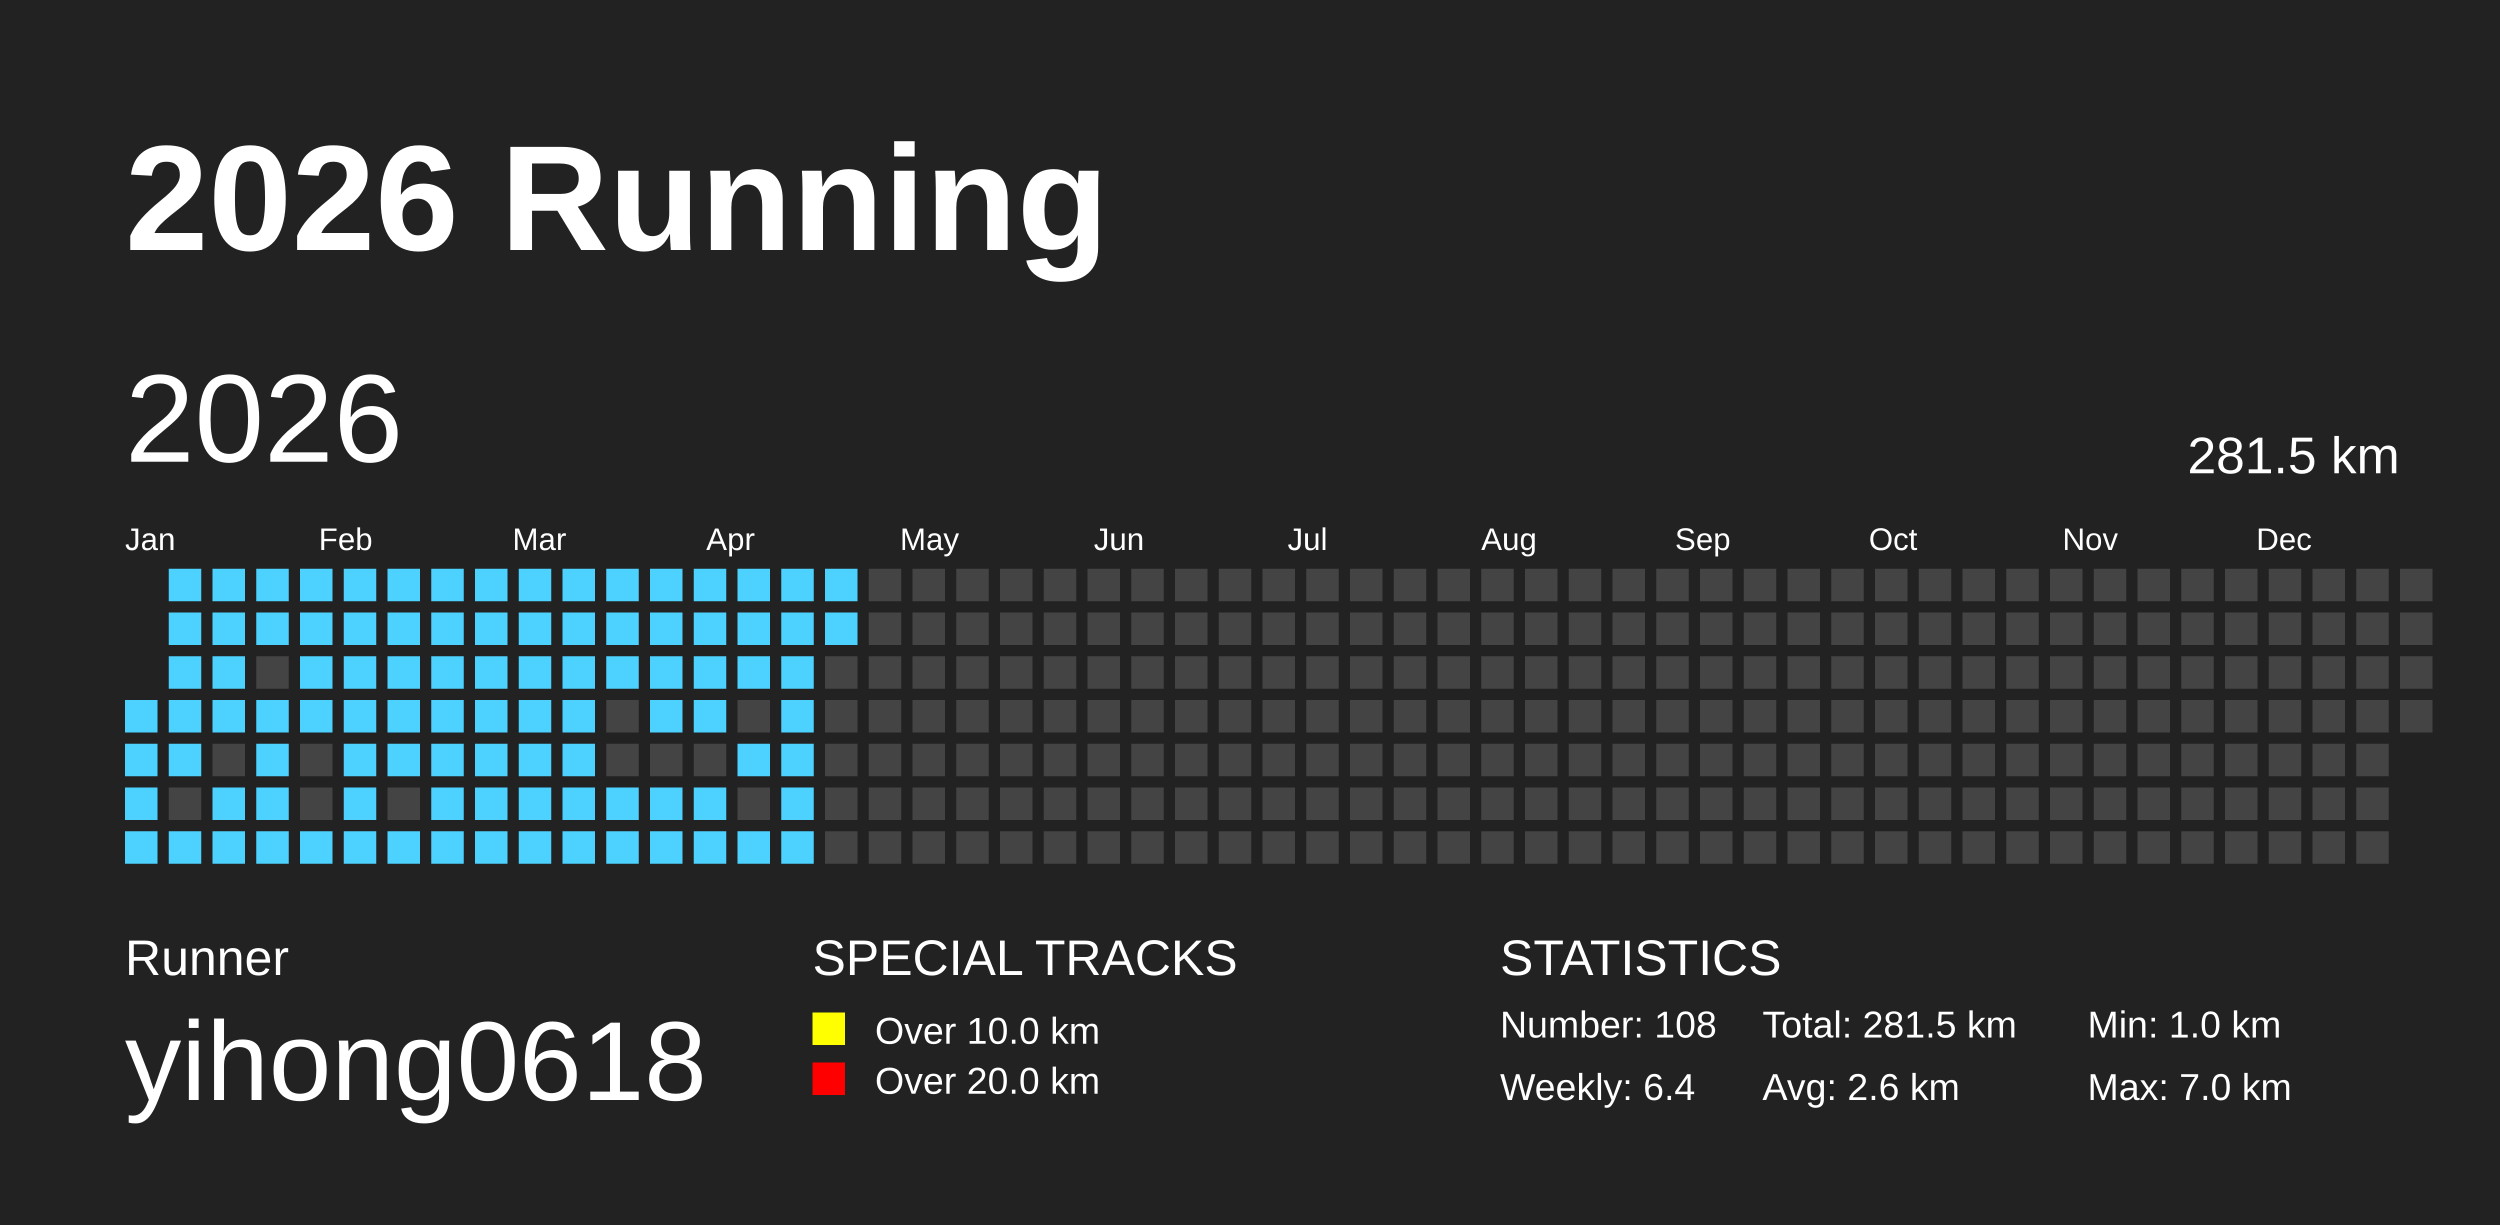
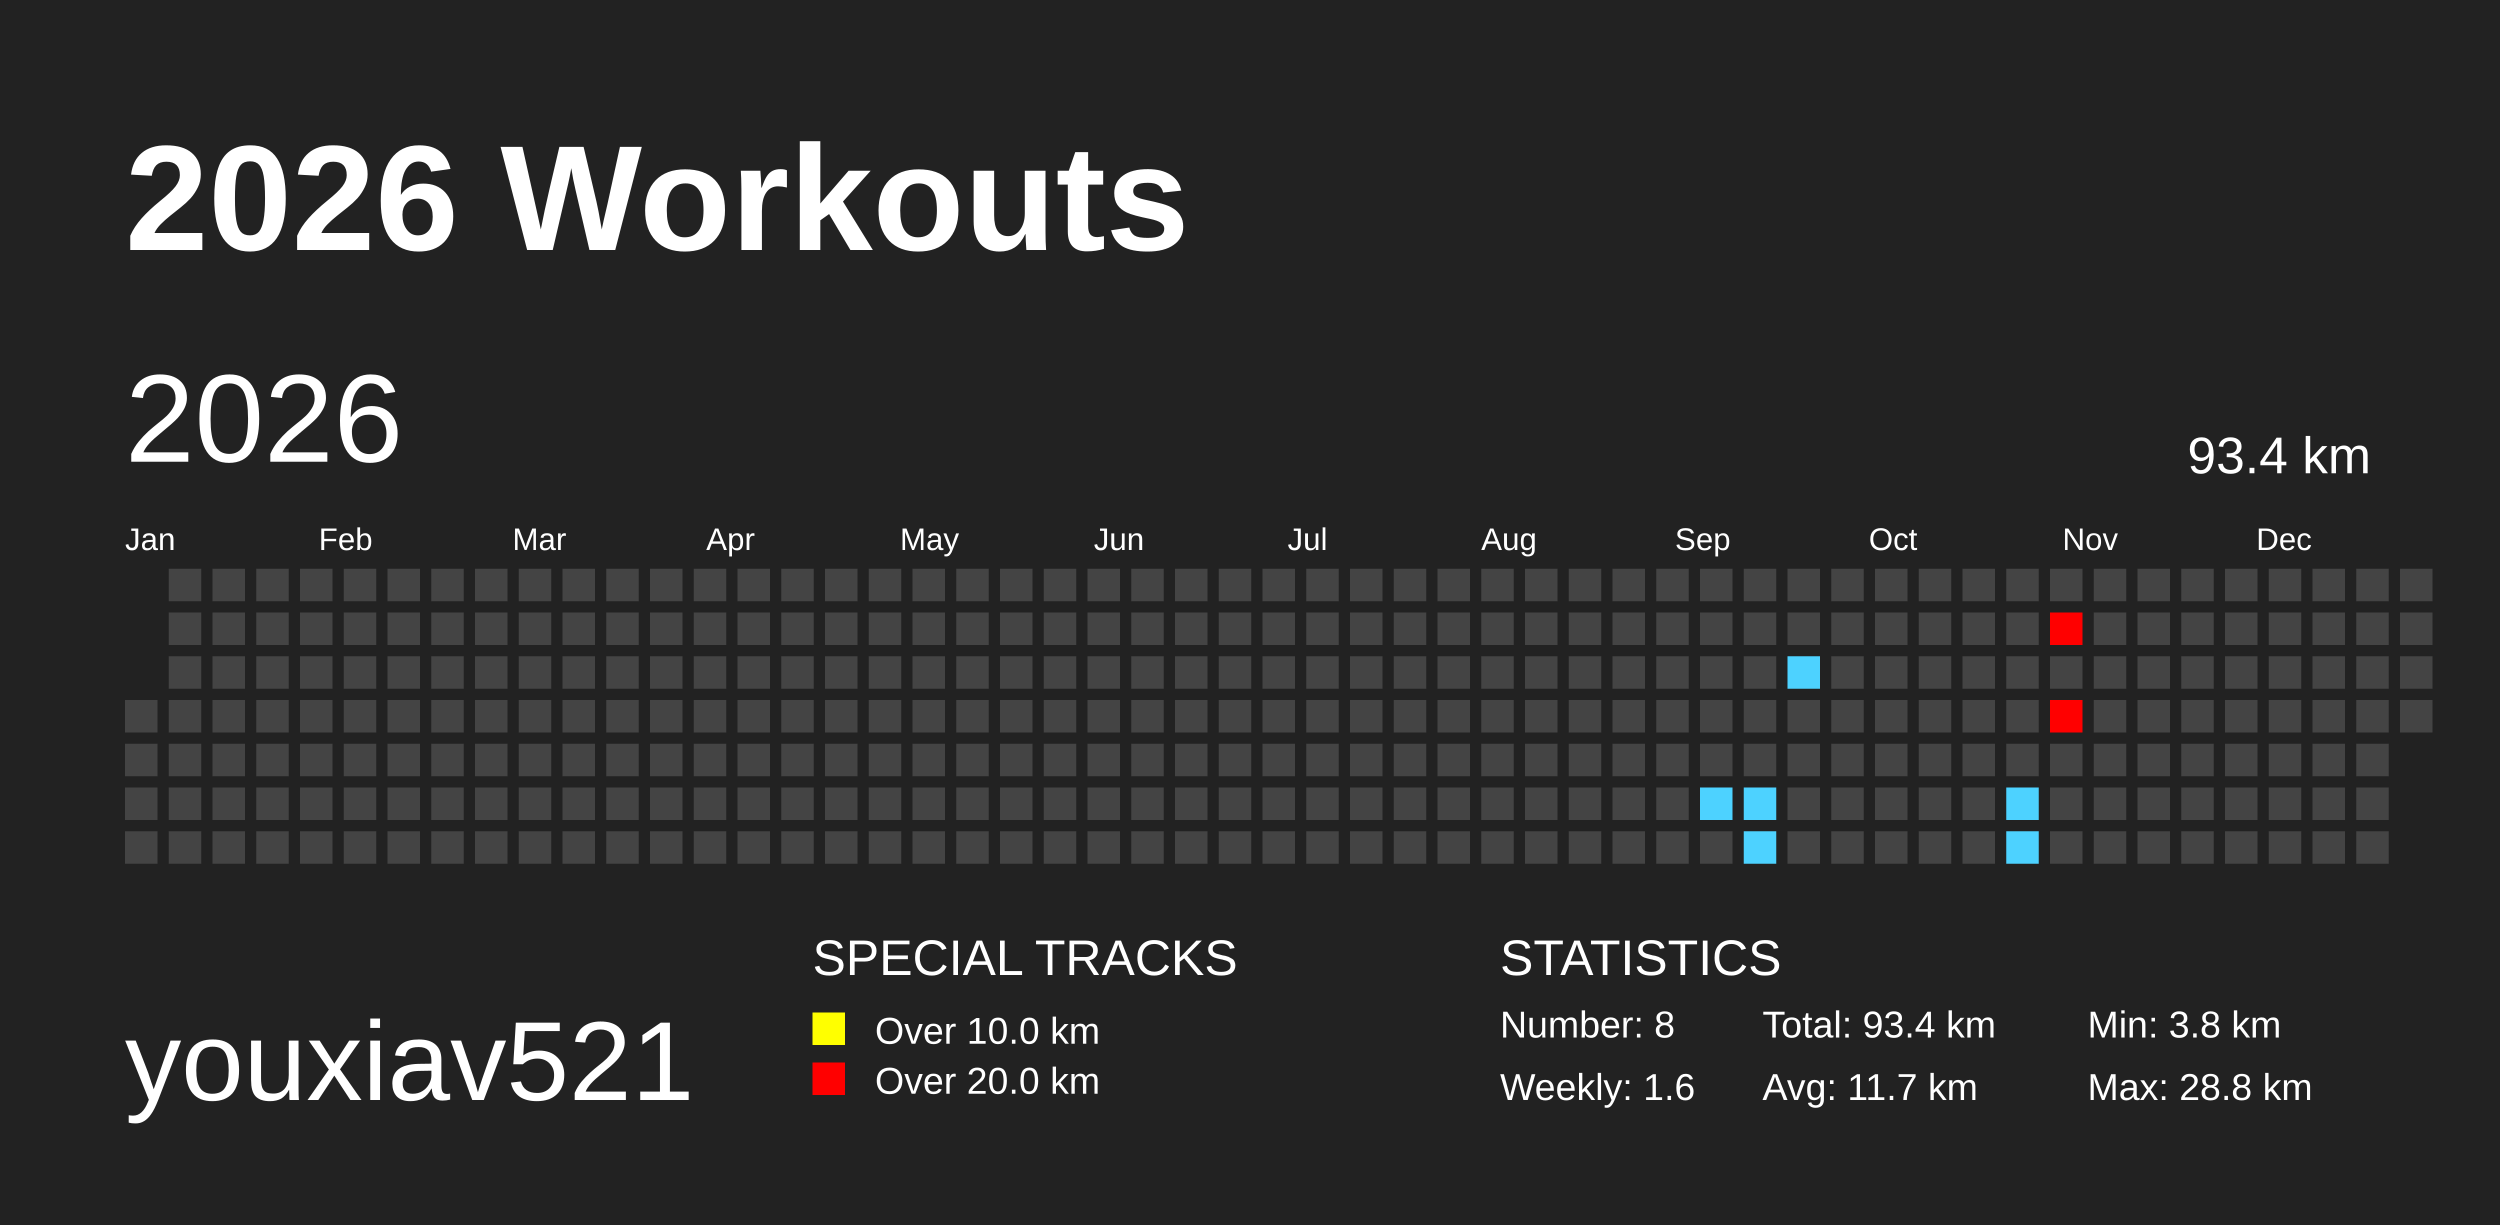
<svg xmlns="http://www.w3.org/2000/svg" baseProfile="full" height="98mm" version="1.1" viewBox="0,0,200,98" width="200mm">
-   <defs />
+   <defs>
+     <pattern height="2" id="indoor-stripe" patternUnits="userSpaceOnUse" width="2">
+       <line stroke="white" stroke-opacity="0.45" stroke-width="0.5" x1="0" x2="2" y1="2" y2="0" />
+     </pattern>
+   </defs>
  <rect fill="#222222" height="98" width="200" x="0" y="0" />
-   <text fill="#FFFFFF" style="font-size:12px; font-family:Arial; font-weight:bold;" x="10" y="20">2026 Running</text>
-   <text fill="#FFFFFF" style="font-size:4px; font-family:Arial" x="10" y="78">Runner</text>
-   <text fill="#FFFFFF" style="font-size:9px; font-family:Arial" x="10" y="88">yihong0618</text>
+   <text fill="#FFFFFF" style="font-size:12px; font-family:Arial; font-weight:bold;" x="10" y="20">2026 Workouts</text>
+   <text fill="#FFFFFF" style="font-size:9px; font-family:Arial" x="10" y="88">youxiav521</text>
  <text fill="#FFFFFF" style="font-size:4px; font-family:Arial" x="65" y="78">SPECIAL TRACKS</text>
  <rect fill="yellow" height="2.6" width="2.6" x="65" y="81" />
  <text fill="#FFFFFF" style="font-size:3px; font-family:Arial" x="70" y="83.5">Over 10.0 km</text>
  <rect fill="red" height="2.6" width="2.6" x="65" y="85" />
  <text fill="#FFFFFF" style="font-size:3px; font-family:Arial" x="70" y="87.5">Over 20.0 km</text>
  <text fill="#FFFFFF" style="font-size:4px; font-family:Arial" x="120" y="78">STATISTICS</text>
-   <text fill="#FFFFFF" style="font-size:3px; font-family:Arial" x="120" y="83">Number: 108</text>
-   <text fill="#FFFFFF" style="font-size:3px; font-family:Arial" x="120" y="88">Weekly: 6.4</text>
-   <text fill="#FFFFFF" style="font-size:3px; font-family:Arial" x="141" y="83">Total: 281.5 km</text>
-   <text fill="#FFFFFF" style="font-size:3px; font-family:Arial" x="141" y="88">Avg: 2.6 km</text>
-   <text fill="#FFFFFF" style="font-size:3px; font-family:Arial" x="167" y="83">Min: 1.0 km</text>
-   <text fill="#FFFFFF" style="font-size:3px; font-family:Arial" x="167" y="88">Max: 7.0 km</text>
+   <text fill="#FFFFFF" style="font-size:3px; font-family:Arial" x="120" y="83">Number: 8</text>
+   <text fill="#FFFFFF" style="font-size:3px; font-family:Arial" x="120" y="88">Weekly: 1.6</text>
+   <text fill="#FFFFFF" style="font-size:3px; font-family:Arial" x="141" y="83">Total: 93.4 km</text>
+   <text fill="#FFFFFF" style="font-size:3px; font-family:Arial" x="141" y="88">Avg: 11.7 km</text>
+   <text fill="#FFFFFF" style="font-size:3px; font-family:Arial" x="167" y="83">Min: 3.8 km</text>
+   <text fill="#FFFFFF" style="font-size:3px; font-family:Arial" x="167" y="88">Max: 28.8 km</text>
  <text dominant-baseline="hanging" fill="#FFFFFF" style="font-size:10.0px; font-family:Arial;" x="10" y="30">2026</text>
-   <text dominant-baseline="hanging" fill="#FFFFFF" style="font-size:4.125px; font-family:Arial;" x="175" y="35">281.5 km</text>
+   <text dominant-baseline="hanging" fill="#FFFFFF" style="font-size:4.125px; font-family:Arial;" x="175" y="35">93.4 km</text>
  <text fill="#FFFFFF" style="font-size:2.5px; font-family:Arial" x="10.0" y="44">Jan</text>
  <text fill="#FFFFFF" style="font-size:2.5px; font-family:Arial" x="25.5" y="44">Feb</text>
  <text fill="#FFFFFF" style="font-size:2.5px; font-family:Arial" x="41.0" y="44">Mar</text>
  <text fill="#FFFFFF" style="font-size:2.5px; font-family:Arial" x="56.5" y="44">Apr</text>
  <text fill="#FFFFFF" style="font-size:2.5px; font-family:Arial" x="72.0" y="44">May</text>
  <text fill="#FFFFFF" style="font-size:2.5px; font-family:Arial" x="87.5" y="44">Jun</text>
  <text fill="#FFFFFF" style="font-size:2.5px; font-family:Arial" x="103.0" y="44">Jul</text>
  <text fill="#FFFFFF" style="font-size:2.5px; font-family:Arial" x="118.5" y="44">Aug</text>
  <text fill="#FFFFFF" style="font-size:2.5px; font-family:Arial" x="134.0" y="44">Sep</text>
  <text fill="#FFFFFF" style="font-size:2.5px; font-family:Arial" x="149.5" y="44">Oct</text>
  <text fill="#FFFFFF" style="font-size:2.5px; font-family:Arial" x="165.0" y="44">Nov</text>
  <text fill="#FFFFFF" style="font-size:2.5px; font-family:Arial" x="180.5" y="44">Dec</text>
-   <rect fill="#4DD2FF" height="2.6" width="2.6" x="10.0" y="56.0" />
-   <rect fill="#4DD2FF" height="2.6" width="2.6" x="10.0" y="59.5" />
-   <rect fill="#4DD2FF" height="2.6" width="2.6" x="10.0" y="63.0" />
-   <rect fill="#4DD2FF" height="2.6" width="2.6" x="10.0" y="66.5" />
-   <rect fill="#4DD2FF" height="2.6" width="2.6" x="13.5" y="45.5" />
-   <rect fill="#4DD2FF" height="2.6" width="2.6" x="13.5" y="49.0" />
-   <rect fill="#4DD2FF" height="2.6" width="2.6" x="13.5" y="52.5" />
-   <rect fill="#4DD2FF" height="2.6" width="2.6" x="13.5" y="56.0" />
-   <rect fill="#4DD2FF" height="2.6" width="2.6" x="13.5" y="59.5" />
+   <rect fill="#444444" height="2.6" width="2.6" x="10.0" y="56.0" />
+   <rect fill="#444444" height="2.6" width="2.6" x="10.0" y="59.5" />
+   <rect fill="#444444" height="2.6" width="2.6" x="10.0" y="63.0" />
+   <rect fill="#444444" height="2.6" width="2.6" x="10.0" y="66.5" />
+   <rect fill="#444444" height="2.6" width="2.6" x="13.5" y="45.5" />
+   <rect fill="#444444" height="2.6" width="2.6" x="13.5" y="49.0" />
+   <rect fill="#444444" height="2.6" width="2.6" x="13.5" y="52.5" />
+   <rect fill="#444444" height="2.6" width="2.6" x="13.5" y="56.0" />
+   <rect fill="#444444" height="2.6" width="2.6" x="13.5" y="59.5" />
  <rect fill="#444444" height="2.6" width="2.6" x="13.5" y="63.0" />
-   <rect fill="#4DD2FF" height="2.6" width="2.6" x="13.5" y="66.5" />
-   <rect fill="#4DD2FF" height="2.6" width="2.6" x="17.0" y="45.5" />
-   <rect fill="#4DD2FF" height="2.6" width="2.6" x="17.0" y="49.0" />
-   <rect fill="#4DD2FF" height="2.6" width="2.6" x="17.0" y="52.5" />
-   <rect fill="#4DD2FF" height="2.6" width="2.6" x="17.0" y="56.0" />
+   <rect fill="#444444" height="2.6" width="2.6" x="13.5" y="66.5" />
+   <rect fill="#444444" height="2.6" width="2.6" x="17.0" y="45.5" />
+   <rect fill="#444444" height="2.6" width="2.6" x="17.0" y="49.0" />
+   <rect fill="#444444" height="2.6" width="2.6" x="17.0" y="52.5" />
+   <rect fill="#444444" height="2.6" width="2.6" x="17.0" y="56.0" />
  <rect fill="#444444" height="2.6" width="2.6" x="17.0" y="59.5" />
-   <rect fill="#4DD2FF" height="2.6" width="2.6" x="17.0" y="63.0" />
-   <rect fill="#4DD2FF" height="2.6" width="2.6" x="17.0" y="66.5" />
-   <rect fill="#4DD2FF" height="2.6" width="2.6" x="20.5" y="45.5" />
-   <rect fill="#4DD2FF" height="2.6" width="2.6" x="20.5" y="49.0" />
+   <rect fill="#444444" height="2.6" width="2.6" x="17.0" y="63.0" />
+   <rect fill="#444444" height="2.6" width="2.6" x="17.0" y="66.5" />
+   <rect fill="#444444" height="2.6" width="2.6" x="20.5" y="45.5" />
+   <rect fill="#444444" height="2.6" width="2.6" x="20.5" y="49.0" />
  <rect fill="#444444" height="2.6" width="2.6" x="20.5" y="52.5" />
-   <rect fill="#4DD2FF" height="2.6" width="2.6" x="20.5" y="56.0" />
-   <rect fill="#4DD2FF" height="2.6" width="2.6" x="20.5" y="59.5" />
-   <rect fill="#4DD2FF" height="2.6" width="2.6" x="20.5" y="63.0" />
-   <rect fill="#4DD2FF" height="2.6" width="2.6" x="20.5" y="66.5" />
-   <rect fill="#4DD2FF" height="2.6" width="2.6" x="24.0" y="45.5" />
-   <rect fill="#4DD2FF" height="2.6" width="2.6" x="24.0" y="49.0" />
-   <rect fill="#4DD2FF" height="2.6" width="2.6" x="24.0" y="52.5" />
-   <rect fill="#4DD2FF" height="2.6" width="2.6" x="24.0" y="56.0" />
+   <rect fill="#444444" height="2.6" width="2.6" x="20.5" y="56.0" />
+   <rect fill="#444444" height="2.6" width="2.6" x="20.5" y="59.5" />
+   <rect fill="#444444" height="2.6" width="2.6" x="20.5" y="63.0" />
+   <rect fill="#444444" height="2.6" width="2.6" x="20.5" y="66.5" />
+   <rect fill="#444444" height="2.6" width="2.6" x="24.0" y="45.5" />
+   <rect fill="#444444" height="2.6" width="2.6" x="24.0" y="49.0" />
+   <rect fill="#444444" height="2.6" width="2.6" x="24.0" y="52.5" />
+   <rect fill="#444444" height="2.6" width="2.6" x="24.0" y="56.0" />
  <rect fill="#444444" height="2.6" width="2.6" x="24.0" y="59.5" />
  <rect fill="#444444" height="2.6" width="2.6" x="24.0" y="63.0" />
-   <rect fill="#4DD2FF" height="2.6" width="2.6" x="24.0" y="66.5" />
-   <rect fill="#4DD2FF" height="2.6" width="2.6" x="27.5" y="45.5" />
-   <rect fill="#4DD2FF" height="2.6" width="2.6" x="27.5" y="49.0" />
-   <rect fill="#4DD2FF" height="2.6" width="2.6" x="27.5" y="52.5" />
-   <rect fill="#4DD2FF" height="2.6" width="2.6" x="27.5" y="56.0" />
-   <rect fill="#4DD2FF" height="2.6" width="2.6" x="27.5" y="59.5" />
-   <rect fill="#4DD2FF" height="2.6" width="2.6" x="27.5" y="63.0" />
-   <rect fill="#4DD2FF" height="2.6" width="2.6" x="27.5" y="66.5" />
-   <rect fill="#4DD2FF" height="2.6" width="2.6" x="31.0" y="45.5" />
-   <rect fill="#4DD2FF" height="2.6" width="2.6" x="31.0" y="49.0" />
-   <rect fill="#4DD2FF" height="2.6" width="2.6" x="31.0" y="52.5" />
-   <rect fill="#4DD2FF" height="2.6" width="2.6" x="31.0" y="56.0" />
-   <rect fill="#4DD2FF" height="2.6" width="2.6" x="31.0" y="59.5" />
+   <rect fill="#444444" height="2.6" width="2.6" x="24.0" y="66.5" />
+   <rect fill="#444444" height="2.6" width="2.6" x="27.5" y="45.5" />
+   <rect fill="#444444" height="2.6" width="2.6" x="27.5" y="49.0" />
+   <rect fill="#444444" height="2.6" width="2.6" x="27.5" y="52.5" />
+   <rect fill="#444444" height="2.6" width="2.6" x="27.5" y="56.0" />
+   <rect fill="#444444" height="2.6" width="2.6" x="27.5" y="59.5" />
+   <rect fill="#444444" height="2.6" width="2.6" x="27.5" y="63.0" />
+   <rect fill="#444444" height="2.6" width="2.6" x="27.5" y="66.5" />
+   <rect fill="#444444" height="2.6" width="2.6" x="31.0" y="45.5" />
+   <rect fill="#444444" height="2.6" width="2.6" x="31.0" y="49.0" />
+   <rect fill="#444444" height="2.6" width="2.6" x="31.0" y="52.5" />
+   <rect fill="#444444" height="2.6" width="2.6" x="31.0" y="56.0" />
+   <rect fill="#444444" height="2.6" width="2.6" x="31.0" y="59.5" />
  <rect fill="#444444" height="2.6" width="2.6" x="31.0" y="63.0" />
-   <rect fill="#4DD2FF" height="2.6" width="2.6" x="31.0" y="66.5" />
-   <rect fill="#4DD2FF" height="2.6" width="2.6" x="34.5" y="45.5" />
-   <rect fill="#4DD2FF" height="2.6" width="2.6" x="34.5" y="49.0" />
-   <rect fill="#4DD2FF" height="2.6" width="2.6" x="34.5" y="52.5" />
-   <rect fill="#4DD2FF" height="2.6" width="2.6" x="34.5" y="56.0" />
-   <rect fill="#4DD2FF" height="2.6" width="2.6" x="34.5" y="59.5" />
-   <rect fill="#4DD2FF" height="2.6" width="2.6" x="34.5" y="63.0" />
-   <rect fill="#4DD2FF" height="2.6" width="2.6" x="34.5" y="66.5" />
-   <rect fill="#4DD2FF" height="2.6" width="2.6" x="38.0" y="45.5" />
-   <rect fill="#4DD2FF" height="2.6" width="2.6" x="38.0" y="49.0" />
-   <rect fill="#4DD2FF" height="2.6" width="2.6" x="38.0" y="52.5" />
-   <rect fill="#4DD2FF" height="2.6" width="2.6" x="38.0" y="56.0" />
-   <rect fill="#4DD2FF" height="2.6" width="2.6" x="38.0" y="59.5" />
-   <rect fill="#4DD2FF" height="2.6" width="2.6" x="38.0" y="63.0" />
-   <rect fill="#4DD2FF" height="2.6" width="2.6" x="38.0" y="66.5" />
-   <rect fill="#4DD2FF" height="2.6" width="2.6" x="41.5" y="45.5" />
-   <rect fill="#4DD2FF" height="2.6" width="2.6" x="41.5" y="49.0" />
-   <rect fill="#4DD2FF" height="2.6" width="2.6" x="41.5" y="52.5" />
-   <rect fill="#4DD2FF" height="2.6" width="2.6" x="41.5" y="56.0" />
-   <rect fill="#4DD2FF" height="2.6" width="2.6" x="41.5" y="59.5" />
-   <rect fill="#4DD2FF" height="2.6" width="2.6" x="41.5" y="63.0" />
-   <rect fill="#4DD2FF" height="2.6" width="2.6" x="41.5" y="66.5" />
-   <rect fill="#4DD2FF" height="2.6" width="2.6" x="45.0" y="45.5" />
-   <rect fill="#4DD2FF" height="2.6" width="2.6" x="45.0" y="49.0" />
-   <rect fill="#4DD2FF" height="2.6" width="2.6" x="45.0" y="52.5" />
-   <rect fill="#4DD2FF" height="2.6" width="2.6" x="45.0" y="56.0" />
-   <rect fill="#4DD2FF" height="2.6" width="2.6" x="45.0" y="59.5" />
-   <rect fill="#4DD2FF" height="2.6" width="2.6" x="45.0" y="63.0" />
-   <rect fill="#4DD2FF" height="2.6" width="2.6" x="45.0" y="66.5" />
-   <rect fill="#4DD2FF" height="2.6" width="2.6" x="48.5" y="45.5" />
-   <rect fill="#4DD2FF" height="2.6" width="2.6" x="48.5" y="49.0" />
-   <rect fill="#4DD2FF" height="2.6" width="2.6" x="48.5" y="52.5" />
+   <rect fill="#444444" height="2.6" width="2.6" x="31.0" y="66.5" />
+   <rect fill="#444444" height="2.6" width="2.6" x="34.5" y="45.5" />
+   <rect fill="#444444" height="2.6" width="2.6" x="34.5" y="49.0" />
+   <rect fill="#444444" height="2.6" width="2.6" x="34.5" y="52.5" />
+   <rect fill="#444444" height="2.6" width="2.6" x="34.5" y="56.0" />
+   <rect fill="#444444" height="2.6" width="2.6" x="34.5" y="59.5" />
+   <rect fill="#444444" height="2.6" width="2.6" x="34.5" y="63.0" />
+   <rect fill="#444444" height="2.6" width="2.6" x="34.5" y="66.5" />
+   <rect fill="#444444" height="2.6" width="2.6" x="38.0" y="45.5" />
+   <rect fill="#444444" height="2.6" width="2.6" x="38.0" y="49.0" />
+   <rect fill="#444444" height="2.6" width="2.6" x="38.0" y="52.5" />
+   <rect fill="#444444" height="2.6" width="2.6" x="38.0" y="56.0" />
+   <rect fill="#444444" height="2.6" width="2.6" x="38.0" y="59.5" />
+   <rect fill="#444444" height="2.6" width="2.6" x="38.0" y="63.0" />
+   <rect fill="#444444" height="2.6" width="2.6" x="38.0" y="66.5" />
+   <rect fill="#444444" height="2.6" width="2.6" x="41.5" y="45.5" />
+   <rect fill="#444444" height="2.6" width="2.6" x="41.5" y="49.0" />
+   <rect fill="#444444" height="2.6" width="2.6" x="41.5" y="52.5" />
+   <rect fill="#444444" height="2.6" width="2.6" x="41.5" y="56.0" />
+   <rect fill="#444444" height="2.6" width="2.6" x="41.5" y="59.5" />
+   <rect fill="#444444" height="2.6" width="2.6" x="41.5" y="63.0" />
+   <rect fill="#444444" height="2.6" width="2.6" x="41.5" y="66.5" />
+   <rect fill="#444444" height="2.6" width="2.6" x="45.0" y="45.5" />
+   <rect fill="#444444" height="2.6" width="2.6" x="45.0" y="49.0" />
+   <rect fill="#444444" height="2.6" width="2.6" x="45.0" y="52.5" />
+   <rect fill="#444444" height="2.6" width="2.6" x="45.0" y="56.0" />
+   <rect fill="#444444" height="2.6" width="2.6" x="45.0" y="59.5" />
+   <rect fill="#444444" height="2.6" width="2.6" x="45.0" y="63.0" />
+   <rect fill="#444444" height="2.6" width="2.6" x="45.0" y="66.5" />
+   <rect fill="#444444" height="2.6" width="2.6" x="48.5" y="45.5" />
+   <rect fill="#444444" height="2.6" width="2.6" x="48.5" y="49.0" />
+   <rect fill="#444444" height="2.6" width="2.6" x="48.5" y="52.5" />
  <rect fill="#444444" height="2.6" width="2.6" x="48.5" y="56.0" />
  <rect fill="#444444" height="2.6" width="2.6" x="48.5" y="59.5" />
-   <rect fill="#4DD2FF" height="2.6" width="2.6" x="48.5" y="63.0" />
-   <rect fill="#4DD2FF" height="2.6" width="2.6" x="48.5" y="66.5" />
-   <rect fill="#4DD2FF" height="2.6" width="2.6" x="52.0" y="45.5" />
-   <rect fill="#4DD2FF" height="2.6" width="2.6" x="52.0" y="49.0" />
-   <rect fill="#4DD2FF" height="2.6" width="2.6" x="52.0" y="52.5" />
-   <rect fill="#4DD2FF" height="2.6" width="2.6" x="52.0" y="56.0" />
+   <rect fill="#444444" height="2.6" width="2.6" x="48.5" y="63.0" />
+   <rect fill="#444444" height="2.6" width="2.6" x="48.5" y="66.5" />
+   <rect fill="#444444" height="2.6" width="2.6" x="52.0" y="45.5" />
+   <rect fill="#444444" height="2.6" width="2.6" x="52.0" y="49.0" />
+   <rect fill="#444444" height="2.6" width="2.6" x="52.0" y="52.5" />
+   <rect fill="#444444" height="2.6" width="2.6" x="52.0" y="56.0" />
  <rect fill="#444444" height="2.6" width="2.6" x="52.0" y="59.5" />
-   <rect fill="#4DD2FF" height="2.6" width="2.6" x="52.0" y="63.0" />
-   <rect fill="#4DD2FF" height="2.6" width="2.6" x="52.0" y="66.5" />
-   <rect fill="#4DD2FF" height="2.6" width="2.6" x="55.5" y="45.5" />
-   <rect fill="#4DD2FF" height="2.6" width="2.6" x="55.5" y="49.0" />
-   <rect fill="#4DD2FF" height="2.6" width="2.6" x="55.5" y="52.5" />
-   <rect fill="#4DD2FF" height="2.6" width="2.6" x="55.5" y="56.0" />
+   <rect fill="#444444" height="2.6" width="2.6" x="52.0" y="63.0" />
+   <rect fill="#444444" height="2.6" width="2.6" x="52.0" y="66.5" />
+   <rect fill="#444444" height="2.6" width="2.6" x="55.5" y="45.5" />
+   <rect fill="#444444" height="2.6" width="2.6" x="55.5" y="49.0" />
+   <rect fill="#444444" height="2.6" width="2.6" x="55.5" y="52.5" />
+   <rect fill="#444444" height="2.6" width="2.6" x="55.5" y="56.0" />
  <rect fill="#444444" height="2.6" width="2.6" x="55.5" y="59.5" />
-   <rect fill="#4DD2FF" height="2.6" width="2.6" x="55.5" y="63.0" />
-   <rect fill="#4DD2FF" height="2.6" width="2.6" x="55.5" y="66.5" />
-   <rect fill="#4DD2FF" height="2.6" width="2.6" x="59.0" y="45.5" />
-   <rect fill="#4DD2FF" height="2.6" width="2.6" x="59.0" y="49.0" />
-   <rect fill="#4DD2FF" height="2.6" width="2.6" x="59.0" y="52.5" />
+   <rect fill="#444444" height="2.6" width="2.6" x="55.5" y="63.0" />
+   <rect fill="#444444" height="2.6" width="2.6" x="55.5" y="66.5" />
+   <rect fill="#444444" height="2.6" width="2.6" x="59.0" y="45.5" />
+   <rect fill="#444444" height="2.6" width="2.6" x="59.0" y="49.0" />
+   <rect fill="#444444" height="2.6" width="2.6" x="59.0" y="52.5" />
  <rect fill="#444444" height="2.6" width="2.6" x="59.0" y="56.0" />
-   <rect fill="#4DD2FF" height="2.6" width="2.6" x="59.0" y="59.5" />
+   <rect fill="#444444" height="2.6" width="2.6" x="59.0" y="59.5" />
  <rect fill="#444444" height="2.6" width="2.6" x="59.0" y="63.0" />
-   <rect fill="#4DD2FF" height="2.6" width="2.6" x="59.0" y="66.5" />
-   <rect fill="#4DD2FF" height="2.6" width="2.6" x="62.5" y="45.5" />
-   <rect fill="#4DD2FF" height="2.6" width="2.6" x="62.5" y="49.0" />
-   <rect fill="#4DD2FF" height="2.6" width="2.6" x="62.5" y="52.5" />
-   <rect fill="#4DD2FF" height="2.6" width="2.6" x="62.5" y="56.0" />
-   <rect fill="#4DD2FF" height="2.6" width="2.6" x="62.5" y="59.5" />
-   <rect fill="#4DD2FF" height="2.6" width="2.6" x="62.5" y="63.0" />
-   <rect fill="#4DD2FF" height="2.6" width="2.6" x="62.5" y="66.5" />
-   <rect fill="#4DD2FF" height="2.6" width="2.6" x="66.0" y="45.5" />
-   <rect fill="#4DD2FF" height="2.6" width="2.6" x="66.0" y="49.0" />
+   <rect fill="#444444" height="2.6" width="2.6" x="59.0" y="66.5" />
+   <rect fill="#444444" height="2.6" width="2.6" x="62.5" y="45.5" />
+   <rect fill="#444444" height="2.6" width="2.6" x="62.5" y="49.0" />
+   <rect fill="#444444" height="2.6" width="2.6" x="62.5" y="52.5" />
+   <rect fill="#444444" height="2.6" width="2.6" x="62.5" y="56.0" />
+   <rect fill="#444444" height="2.6" width="2.6" x="62.5" y="59.5" />
+   <rect fill="#444444" height="2.6" width="2.6" x="62.5" y="63.0" />
+   <rect fill="#444444" height="2.6" width="2.6" x="62.5" y="66.5" />
+   <rect fill="#444444" height="2.6" width="2.6" x="66.0" y="45.5" />
+   <rect fill="#444444" height="2.6" width="2.6" x="66.0" y="49.0" />
  <rect fill="#444444" height="2.6" width="2.6" x="66.0" y="52.5" />
  <rect fill="#444444" height="2.6" width="2.6" x="66.0" y="56.0" />
  <rect fill="#444444" height="2.6" width="2.6" x="66.0" y="59.5" />
  <rect fill="#444444" height="2.6" width="2.6" x="66.0" y="63.0" />
  <rect fill="#444444" height="2.6" width="2.6" x="66.0" y="66.5" />
  <rect fill="#444444" height="2.6" width="2.6" x="69.5" y="45.5" />
  <rect fill="#444444" height="2.6" width="2.6" x="69.5" y="49.0" />
  <rect fill="#444444" height="2.6" width="2.6" x="69.5" y="52.5" />
  <rect fill="#444444" height="2.6" width="2.6" x="69.5" y="56.0" />
  <rect fill="#444444" height="2.6" width="2.6" x="69.5" y="59.5" />
  <rect fill="#444444" height="2.6" width="2.6" x="69.5" y="63.0" />
  <rect fill="#444444" height="2.6" width="2.6" x="69.5" y="66.5" />
  <rect fill="#444444" height="2.6" width="2.6" x="73.0" y="45.5" />
  <rect fill="#444444" height="2.6" width="2.6" x="73.0" y="49.0" />
  <rect fill="#444444" height="2.6" width="2.6" x="73.0" y="52.5" />
  <rect fill="#444444" height="2.6" width="2.6" x="73.0" y="56.0" />
  <rect fill="#444444" height="2.6" width="2.6" x="73.0" y="59.5" />
  <rect fill="#444444" height="2.6" width="2.6" x="73.0" y="63.0" />
  <rect fill="#444444" height="2.6" width="2.6" x="73.0" y="66.5" />
  <rect fill="#444444" height="2.6" width="2.6" x="76.5" y="45.5" />
  <rect fill="#444444" height="2.6" width="2.6" x="76.5" y="49.0" />
  <rect fill="#444444" height="2.6" width="2.6" x="76.5" y="52.5" />
  <rect fill="#444444" height="2.6" width="2.6" x="76.5" y="56.0" />
  <rect fill="#444444" height="2.6" width="2.6" x="76.5" y="59.5" />
  <rect fill="#444444" height="2.6" width="2.6" x="76.5" y="63.0" />
  <rect fill="#444444" height="2.6" width="2.6" x="76.5" y="66.5" />
  <rect fill="#444444" height="2.6" width="2.6" x="80.0" y="45.5" />
  <rect fill="#444444" height="2.6" width="2.6" x="80.0" y="49.0" />
  <rect fill="#444444" height="2.6" width="2.6" x="80.0" y="52.5" />
  <rect fill="#444444" height="2.6" width="2.6" x="80.0" y="56.0" />
  <rect fill="#444444" height="2.6" width="2.6" x="80.0" y="59.5" />
  <rect fill="#444444" height="2.6" width="2.6" x="80.0" y="63.0" />
  <rect fill="#444444" height="2.6" width="2.6" x="80.0" y="66.5" />
  <rect fill="#444444" height="2.6" width="2.6" x="83.5" y="45.5" />
  <rect fill="#444444" height="2.6" width="2.6" x="83.5" y="49.0" />
  <rect fill="#444444" height="2.6" width="2.6" x="83.5" y="52.5" />
  <rect fill="#444444" height="2.6" width="2.6" x="83.5" y="56.0" />
  <rect fill="#444444" height="2.6" width="2.6" x="83.5" y="59.5" />
  <rect fill="#444444" height="2.6" width="2.6" x="83.5" y="63.0" />
  <rect fill="#444444" height="2.6" width="2.6" x="83.5" y="66.5" />
  <rect fill="#444444" height="2.6" width="2.6" x="87.0" y="45.5" />
  <rect fill="#444444" height="2.6" width="2.6" x="87.0" y="49.0" />
  <rect fill="#444444" height="2.6" width="2.6" x="87.0" y="52.5" />
  <rect fill="#444444" height="2.6" width="2.6" x="87.0" y="56.0" />
  <rect fill="#444444" height="2.6" width="2.6" x="87.0" y="59.5" />
  <rect fill="#444444" height="2.6" width="2.6" x="87.0" y="63.0" />
  <rect fill="#444444" height="2.6" width="2.6" x="87.0" y="66.5" />
  <rect fill="#444444" height="2.6" width="2.6" x="90.5" y="45.5" />
  <rect fill="#444444" height="2.6" width="2.6" x="90.5" y="49.0" />
  <rect fill="#444444" height="2.6" width="2.6" x="90.5" y="52.5" />
  <rect fill="#444444" height="2.6" width="2.6" x="90.5" y="56.0" />
  <rect fill="#444444" height="2.6" width="2.6" x="90.5" y="59.5" />
  <rect fill="#444444" height="2.6" width="2.6" x="90.5" y="63.0" />
  <rect fill="#444444" height="2.6" width="2.6" x="90.5" y="66.5" />
  <rect fill="#444444" height="2.6" width="2.6" x="94.0" y="45.5" />
  <rect fill="#444444" height="2.6" width="2.6" x="94.0" y="49.0" />
  <rect fill="#444444" height="2.6" width="2.6" x="94.0" y="52.5" />
  <rect fill="#444444" height="2.6" width="2.6" x="94.0" y="56.0" />
  <rect fill="#444444" height="2.6" width="2.6" x="94.0" y="59.5" />
  <rect fill="#444444" height="2.6" width="2.6" x="94.0" y="63.0" />
  <rect fill="#444444" height="2.6" width="2.6" x="94.0" y="66.5" />
  <rect fill="#444444" height="2.6" width="2.6" x="97.5" y="45.5" />
  <rect fill="#444444" height="2.6" width="2.6" x="97.5" y="49.0" />
  <rect fill="#444444" height="2.6" width="2.6" x="97.5" y="52.5" />
  <rect fill="#444444" height="2.6" width="2.6" x="97.5" y="56.0" />
  <rect fill="#444444" height="2.6" width="2.6" x="97.5" y="59.5" />
  <rect fill="#444444" height="2.6" width="2.6" x="97.5" y="63.0" />
  <rect fill="#444444" height="2.6" width="2.6" x="97.5" y="66.5" />
  <rect fill="#444444" height="2.6" width="2.6" x="101.0" y="45.5" />
  <rect fill="#444444" height="2.6" width="2.6" x="101.0" y="49.0" />
  <rect fill="#444444" height="2.6" width="2.6" x="101.0" y="52.5" />
  <rect fill="#444444" height="2.6" width="2.6" x="101.0" y="56.0" />
  <rect fill="#444444" height="2.6" width="2.6" x="101.0" y="59.5" />
  <rect fill="#444444" height="2.6" width="2.6" x="101.0" y="63.0" />
  <rect fill="#444444" height="2.6" width="2.6" x="101.0" y="66.5" />
  <rect fill="#444444" height="2.6" width="2.6" x="104.5" y="45.5" />
  <rect fill="#444444" height="2.6" width="2.6" x="104.5" y="49.0" />
  <rect fill="#444444" height="2.6" width="2.6" x="104.5" y="52.5" />
  <rect fill="#444444" height="2.6" width="2.6" x="104.5" y="56.0" />
  <rect fill="#444444" height="2.6" width="2.6" x="104.5" y="59.5" />
  <rect fill="#444444" height="2.6" width="2.6" x="104.5" y="63.0" />
  <rect fill="#444444" height="2.6" width="2.6" x="104.5" y="66.5" />
  <rect fill="#444444" height="2.6" width="2.6" x="108.0" y="45.5" />
  <rect fill="#444444" height="2.6" width="2.6" x="108.0" y="49.0" />
  <rect fill="#444444" height="2.6" width="2.6" x="108.0" y="52.5" />
  <rect fill="#444444" height="2.6" width="2.6" x="108.0" y="56.0" />
  <rect fill="#444444" height="2.6" width="2.6" x="108.0" y="59.5" />
  <rect fill="#444444" height="2.6" width="2.6" x="108.0" y="63.0" />
  <rect fill="#444444" height="2.6" width="2.6" x="108.0" y="66.5" />
  <rect fill="#444444" height="2.6" width="2.6" x="111.5" y="45.5" />
  <rect fill="#444444" height="2.6" width="2.6" x="111.5" y="49.0" />
  <rect fill="#444444" height="2.6" width="2.6" x="111.5" y="52.5" />
  <rect fill="#444444" height="2.6" width="2.6" x="111.5" y="56.0" />
  <rect fill="#444444" height="2.6" width="2.6" x="111.5" y="59.5" />
  <rect fill="#444444" height="2.6" width="2.6" x="111.5" y="63.0" />
  <rect fill="#444444" height="2.6" width="2.6" x="111.5" y="66.5" />
  <rect fill="#444444" height="2.6" width="2.6" x="115.0" y="45.5" />
  <rect fill="#444444" height="2.6" width="2.6" x="115.0" y="49.0" />
  <rect fill="#444444" height="2.6" width="2.6" x="115.0" y="52.5" />
  <rect fill="#444444" height="2.6" width="2.6" x="115.0" y="56.0" />
  <rect fill="#444444" height="2.6" width="2.6" x="115.0" y="59.5" />
  <rect fill="#444444" height="2.6" width="2.6" x="115.0" y="63.0" />
  <rect fill="#444444" height="2.6" width="2.6" x="115.0" y="66.5" />
  <rect fill="#444444" height="2.6" width="2.6" x="118.5" y="45.5" />
  <rect fill="#444444" height="2.6" width="2.6" x="118.5" y="49.0" />
  <rect fill="#444444" height="2.6" width="2.6" x="118.5" y="52.5" />
  <rect fill="#444444" height="2.6" width="2.6" x="118.5" y="56.0" />
  <rect fill="#444444" height="2.6" width="2.6" x="118.5" y="59.5" />
  <rect fill="#444444" height="2.6" width="2.6" x="118.5" y="63.0" />
  <rect fill="#444444" height="2.6" width="2.6" x="118.5" y="66.5" />
  <rect fill="#444444" height="2.6" width="2.6" x="122.0" y="45.5" />
  <rect fill="#444444" height="2.6" width="2.6" x="122.0" y="49.0" />
  <rect fill="#444444" height="2.6" width="2.6" x="122.0" y="52.5" />
  <rect fill="#444444" height="2.6" width="2.6" x="122.0" y="56.0" />
  <rect fill="#444444" height="2.6" width="2.6" x="122.0" y="59.5" />
  <rect fill="#444444" height="2.6" width="2.6" x="122.0" y="63.0" />
  <rect fill="#444444" height="2.6" width="2.6" x="122.0" y="66.5" />
  <rect fill="#444444" height="2.6" width="2.6" x="125.5" y="45.5" />
  <rect fill="#444444" height="2.6" width="2.6" x="125.5" y="49.0" />
  <rect fill="#444444" height="2.6" width="2.6" x="125.5" y="52.5" />
  <rect fill="#444444" height="2.6" width="2.6" x="125.5" y="56.0" />
  <rect fill="#444444" height="2.6" width="2.6" x="125.5" y="59.5" />
  <rect fill="#444444" height="2.6" width="2.6" x="125.5" y="63.0" />
  <rect fill="#444444" height="2.6" width="2.6" x="125.5" y="66.5" />
  <rect fill="#444444" height="2.6" width="2.6" x="129.0" y="45.5" />
  <rect fill="#444444" height="2.6" width="2.6" x="129.0" y="49.0" />
  <rect fill="#444444" height="2.6" width="2.6" x="129.0" y="52.5" />
  <rect fill="#444444" height="2.6" width="2.6" x="129.0" y="56.0" />
  <rect fill="#444444" height="2.6" width="2.6" x="129.0" y="59.5" />
  <rect fill="#444444" height="2.6" width="2.6" x="129.0" y="63.0" />
  <rect fill="#444444" height="2.6" width="2.6" x="129.0" y="66.5" />
  <rect fill="#444444" height="2.6" width="2.6" x="132.5" y="45.5" />
  <rect fill="#444444" height="2.6" width="2.6" x="132.5" y="49.0" />
  <rect fill="#444444" height="2.6" width="2.6" x="132.5" y="52.5" />
  <rect fill="#444444" height="2.6" width="2.6" x="132.5" y="56.0" />
  <rect fill="#444444" height="2.6" width="2.6" x="132.5" y="59.5" />
  <rect fill="#444444" height="2.6" width="2.6" x="132.5" y="63.0" />
  <rect fill="#444444" height="2.6" width="2.6" x="132.5" y="66.5" />
  <rect fill="#444444" height="2.6" width="2.6" x="136.0" y="45.5" />
  <rect fill="#444444" height="2.6" width="2.6" x="136.0" y="49.0" />
  <rect fill="#444444" height="2.6" width="2.6" x="136.0" y="52.5" />
  <rect fill="#444444" height="2.6" width="2.6" x="136.0" y="56.0" />
  <rect fill="#444444" height="2.6" width="2.6" x="136.0" y="59.5" />
-   <rect fill="#444444" height="2.6" width="2.6" x="136.0" y="63.0" />
+   <rect fill="#4dd2ff" height="2.6" width="2.6" x="136.0" y="63.0" />
  <rect fill="#444444" height="2.6" width="2.6" x="136.0" y="66.5" />
  <rect fill="#444444" height="2.6" width="2.6" x="139.5" y="45.5" />
  <rect fill="#444444" height="2.6" width="2.6" x="139.5" y="49.0" />
  <rect fill="#444444" height="2.6" width="2.6" x="139.5" y="52.5" />
  <rect fill="#444444" height="2.6" width="2.6" x="139.5" y="56.0" />
  <rect fill="#444444" height="2.6" width="2.6" x="139.5" y="59.5" />
-   <rect fill="#444444" height="2.6" width="2.6" x="139.5" y="63.0" />
-   <rect fill="#444444" height="2.6" width="2.6" x="139.5" y="66.5" />
+   <rect fill="#4dd2ff" height="2.6" width="2.6" x="139.5" y="63.0" />
+   <rect fill="#4dd2ff" height="2.6" width="2.6" x="139.5" y="66.5" />
  <rect fill="#444444" height="2.6" width="2.6" x="143.0" y="45.5" />
  <rect fill="#444444" height="2.6" width="2.6" x="143.0" y="49.0" />
-   <rect fill="#444444" height="2.6" width="2.6" x="143.0" y="52.5" />
+   <rect fill="#4dd2ff" height="2.6" width="2.6" x="143.0" y="52.5" />
  <rect fill="#444444" height="2.6" width="2.6" x="143.0" y="56.0" />
  <rect fill="#444444" height="2.6" width="2.6" x="143.0" y="59.5" />
  <rect fill="#444444" height="2.6" width="2.6" x="143.0" y="63.0" />
  <rect fill="#444444" height="2.6" width="2.6" x="143.0" y="66.5" />
  <rect fill="#444444" height="2.6" width="2.6" x="146.5" y="45.5" />
  <rect fill="#444444" height="2.6" width="2.6" x="146.5" y="49.0" />
  <rect fill="#444444" height="2.6" width="2.6" x="146.5" y="52.5" />
  <rect fill="#444444" height="2.6" width="2.6" x="146.5" y="56.0" />
  <rect fill="#444444" height="2.6" width="2.6" x="146.5" y="59.5" />
  <rect fill="#444444" height="2.6" width="2.6" x="146.5" y="63.0" />
  <rect fill="#444444" height="2.6" width="2.6" x="146.5" y="66.5" />
  <rect fill="#444444" height="2.6" width="2.6" x="150.0" y="45.5" />
  <rect fill="#444444" height="2.6" width="2.6" x="150.0" y="49.0" />
  <rect fill="#444444" height="2.6" width="2.6" x="150.0" y="52.5" />
  <rect fill="#444444" height="2.6" width="2.6" x="150.0" y="56.0" />
  <rect fill="#444444" height="2.6" width="2.6" x="150.0" y="59.5" />
  <rect fill="#444444" height="2.6" width="2.6" x="150.0" y="63.0" />
  <rect fill="#444444" height="2.6" width="2.6" x="150.0" y="66.5" />
  <rect fill="#444444" height="2.6" width="2.6" x="153.5" y="45.5" />
  <rect fill="#444444" height="2.6" width="2.6" x="153.5" y="49.0" />
  <rect fill="#444444" height="2.6" width="2.6" x="153.5" y="52.5" />
  <rect fill="#444444" height="2.6" width="2.6" x="153.5" y="56.0" />
  <rect fill="#444444" height="2.6" width="2.6" x="153.5" y="59.5" />
  <rect fill="#444444" height="2.6" width="2.6" x="153.5" y="63.0" />
  <rect fill="#444444" height="2.6" width="2.6" x="153.5" y="66.5" />
  <rect fill="#444444" height="2.6" width="2.6" x="157.0" y="45.5" />
  <rect fill="#444444" height="2.6" width="2.6" x="157.0" y="49.0" />
  <rect fill="#444444" height="2.6" width="2.6" x="157.0" y="52.5" />
  <rect fill="#444444" height="2.6" width="2.6" x="157.0" y="56.0" />
  <rect fill="#444444" height="2.6" width="2.6" x="157.0" y="59.5" />
  <rect fill="#444444" height="2.6" width="2.6" x="157.0" y="63.0" />
  <rect fill="#444444" height="2.6" width="2.6" x="157.0" y="66.5" />
  <rect fill="#444444" height="2.6" width="2.6" x="160.5" y="45.5" />
  <rect fill="#444444" height="2.6" width="2.6" x="160.5" y="49.0" />
  <rect fill="#444444" height="2.6" width="2.6" x="160.5" y="52.5" />
  <rect fill="#444444" height="2.6" width="2.6" x="160.5" y="56.0" />
  <rect fill="#444444" height="2.6" width="2.6" x="160.5" y="59.5" />
-   <rect fill="#444444" height="2.6" width="2.6" x="160.5" y="63.0" />
-   <rect fill="#444444" height="2.6" width="2.6" x="160.5" y="66.5" />
+   <rect fill="#4dd2ff" height="2.6" width="2.6" x="160.5" y="63.0" />
+   <rect fill="#4dd2ff" height="2.6" width="2.6" x="160.5" y="66.5" />
  <rect fill="#444444" height="2.6" width="2.6" x="164.0" y="45.5" />
-   <rect fill="#444444" height="2.6" width="2.6" x="164.0" y="49.0" />
+   <rect fill="red" height="2.6" width="2.6" x="164.0" y="49.0" />
  <rect fill="#444444" height="2.6" width="2.6" x="164.0" y="52.5" />
-   <rect fill="#444444" height="2.6" width="2.6" x="164.0" y="56.0" />
+   <rect fill="red" height="2.6" width="2.6" x="164.0" y="56.0" />
  <rect fill="#444444" height="2.6" width="2.6" x="164.0" y="59.5" />
  <rect fill="#444444" height="2.6" width="2.6" x="164.0" y="63.0" />
  <rect fill="#444444" height="2.6" width="2.6" x="164.0" y="66.5" />
  <rect fill="#444444" height="2.6" width="2.6" x="167.5" y="45.5" />
  <rect fill="#444444" height="2.6" width="2.6" x="167.5" y="49.0" />
  <rect fill="#444444" height="2.6" width="2.6" x="167.5" y="52.5" />
  <rect fill="#444444" height="2.6" width="2.6" x="167.5" y="56.0" />
  <rect fill="#444444" height="2.6" width="2.6" x="167.5" y="59.5" />
  <rect fill="#444444" height="2.6" width="2.6" x="167.5" y="63.0" />
  <rect fill="#444444" height="2.6" width="2.6" x="167.5" y="66.5" />
  <rect fill="#444444" height="2.6" width="2.6" x="171.0" y="45.5" />
  <rect fill="#444444" height="2.6" width="2.6" x="171.0" y="49.0" />
  <rect fill="#444444" height="2.6" width="2.6" x="171.0" y="52.5" />
  <rect fill="#444444" height="2.6" width="2.6" x="171.0" y="56.0" />
  <rect fill="#444444" height="2.6" width="2.6" x="171.0" y="59.5" />
  <rect fill="#444444" height="2.6" width="2.6" x="171.0" y="63.0" />
  <rect fill="#444444" height="2.6" width="2.6" x="171.0" y="66.5" />
  <rect fill="#444444" height="2.6" width="2.6" x="174.5" y="45.5" />
  <rect fill="#444444" height="2.6" width="2.6" x="174.5" y="49.0" />
  <rect fill="#444444" height="2.6" width="2.6" x="174.5" y="52.5" />
  <rect fill="#444444" height="2.6" width="2.6" x="174.5" y="56.0" />
  <rect fill="#444444" height="2.6" width="2.6" x="174.5" y="59.5" />
  <rect fill="#444444" height="2.6" width="2.6" x="174.5" y="63.0" />
  <rect fill="#444444" height="2.6" width="2.6" x="174.5" y="66.5" />
  <rect fill="#444444" height="2.6" width="2.6" x="178.0" y="45.5" />
  <rect fill="#444444" height="2.6" width="2.6" x="178.0" y="49.0" />
  <rect fill="#444444" height="2.6" width="2.6" x="178.0" y="52.5" />
  <rect fill="#444444" height="2.6" width="2.6" x="178.0" y="56.0" />
  <rect fill="#444444" height="2.6" width="2.6" x="178.0" y="59.5" />
  <rect fill="#444444" height="2.6" width="2.6" x="178.0" y="63.0" />
  <rect fill="#444444" height="2.6" width="2.6" x="178.0" y="66.5" />
  <rect fill="#444444" height="2.6" width="2.6" x="181.5" y="45.5" />
  <rect fill="#444444" height="2.6" width="2.6" x="181.5" y="49.0" />
  <rect fill="#444444" height="2.6" width="2.6" x="181.5" y="52.5" />
  <rect fill="#444444" height="2.6" width="2.6" x="181.5" y="56.0" />
  <rect fill="#444444" height="2.6" width="2.6" x="181.5" y="59.5" />
  <rect fill="#444444" height="2.6" width="2.6" x="181.5" y="63.0" />
  <rect fill="#444444" height="2.6" width="2.6" x="181.5" y="66.5" />
  <rect fill="#444444" height="2.6" width="2.6" x="185.0" y="45.5" />
  <rect fill="#444444" height="2.6" width="2.6" x="185.0" y="49.0" />
  <rect fill="#444444" height="2.6" width="2.6" x="185.0" y="52.5" />
  <rect fill="#444444" height="2.6" width="2.6" x="185.0" y="56.0" />
  <rect fill="#444444" height="2.6" width="2.6" x="185.0" y="59.5" />
  <rect fill="#444444" height="2.6" width="2.6" x="185.0" y="63.0" />
  <rect fill="#444444" height="2.6" width="2.6" x="185.0" y="66.5" />
  <rect fill="#444444" height="2.6" width="2.6" x="188.5" y="45.5" />
  <rect fill="#444444" height="2.6" width="2.6" x="188.5" y="49.0" />
  <rect fill="#444444" height="2.6" width="2.6" x="188.5" y="52.5" />
  <rect fill="#444444" height="2.6" width="2.6" x="188.5" y="56.0" />
  <rect fill="#444444" height="2.6" width="2.6" x="188.5" y="59.5" />
  <rect fill="#444444" height="2.6" width="2.6" x="188.5" y="63.0" />
  <rect fill="#444444" height="2.6" width="2.6" x="188.5" y="66.5" />
  <rect fill="#444444" height="2.6" width="2.6" x="192.0" y="45.5" />
  <rect fill="#444444" height="2.6" width="2.6" x="192.0" y="49.0" />
  <rect fill="#444444" height="2.6" width="2.6" x="192.0" y="52.5" />
  <rect fill="#444444" height="2.6" width="2.6" x="192.0" y="56.0" />
</svg>
